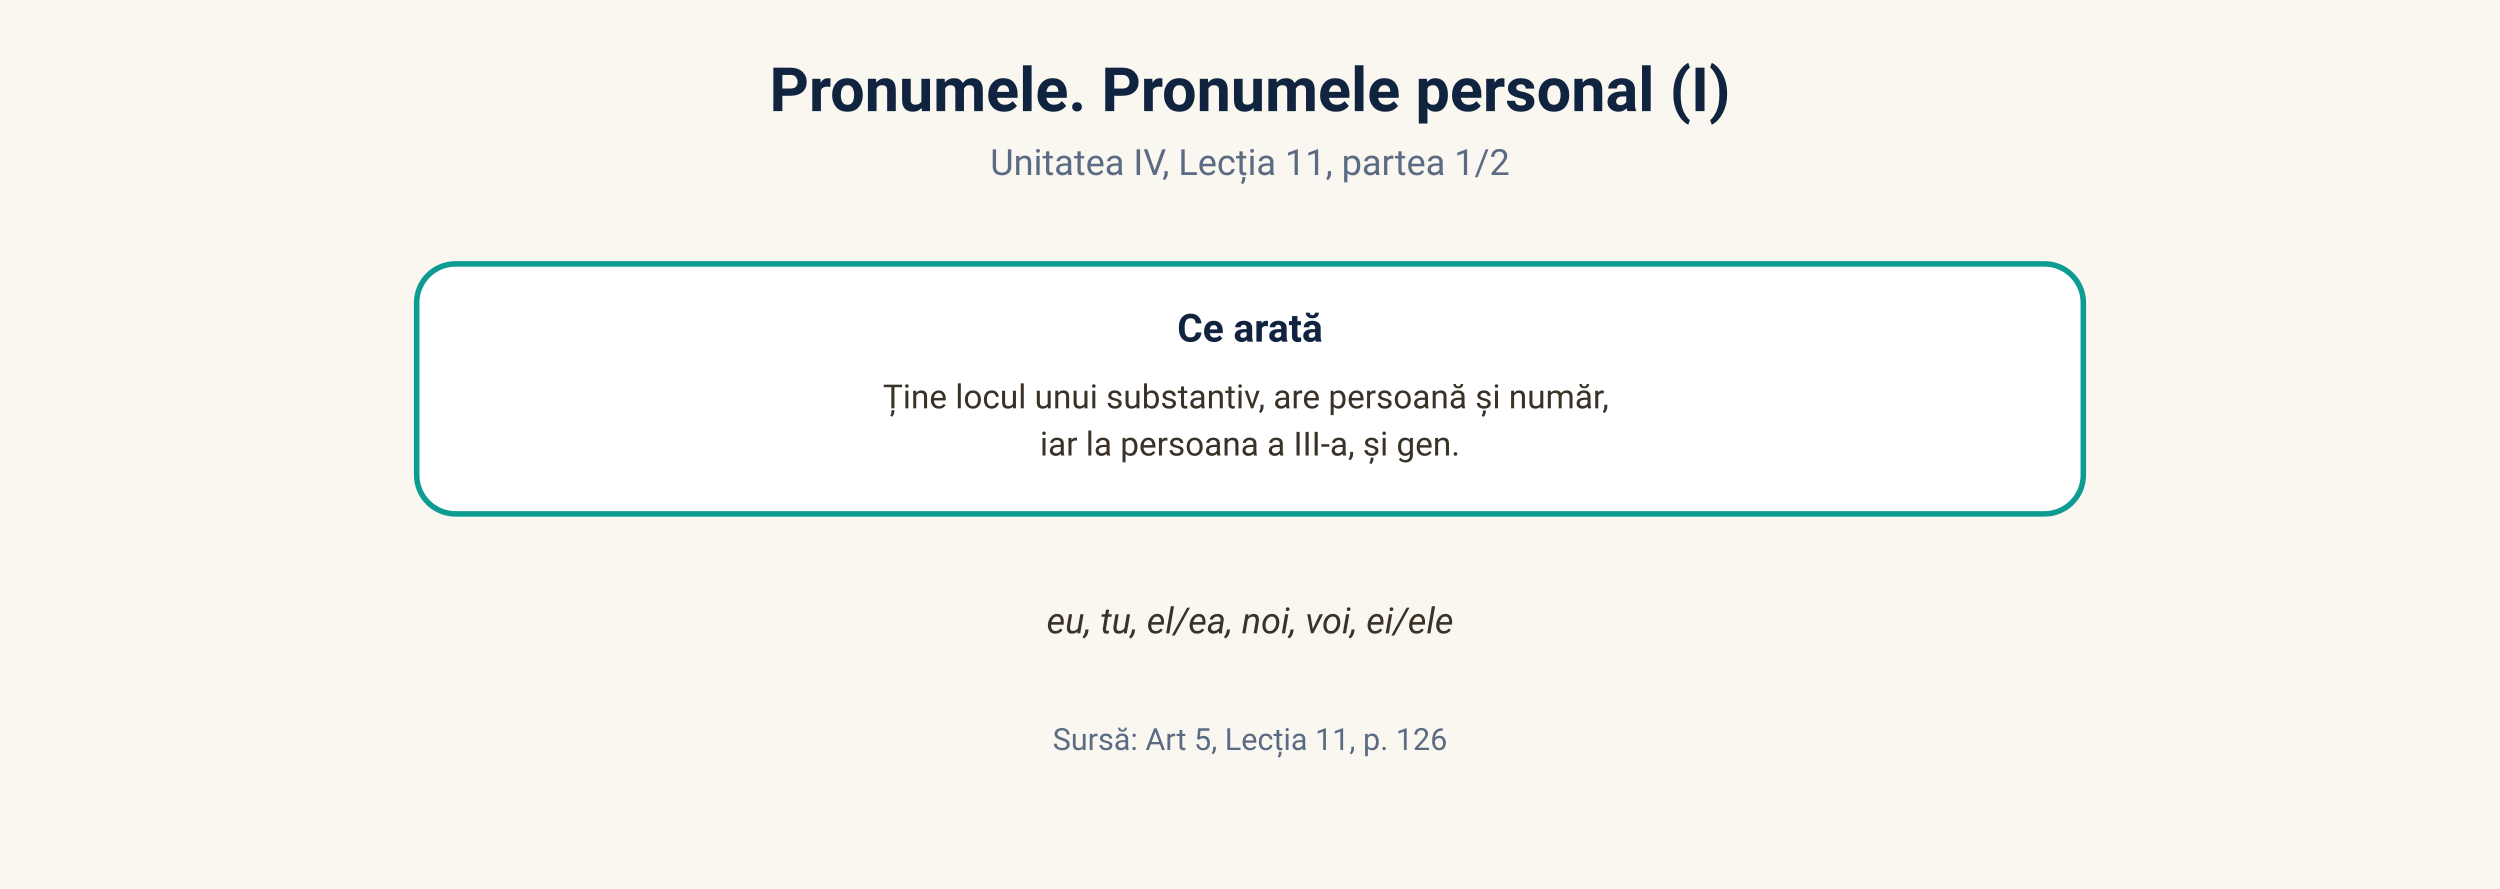
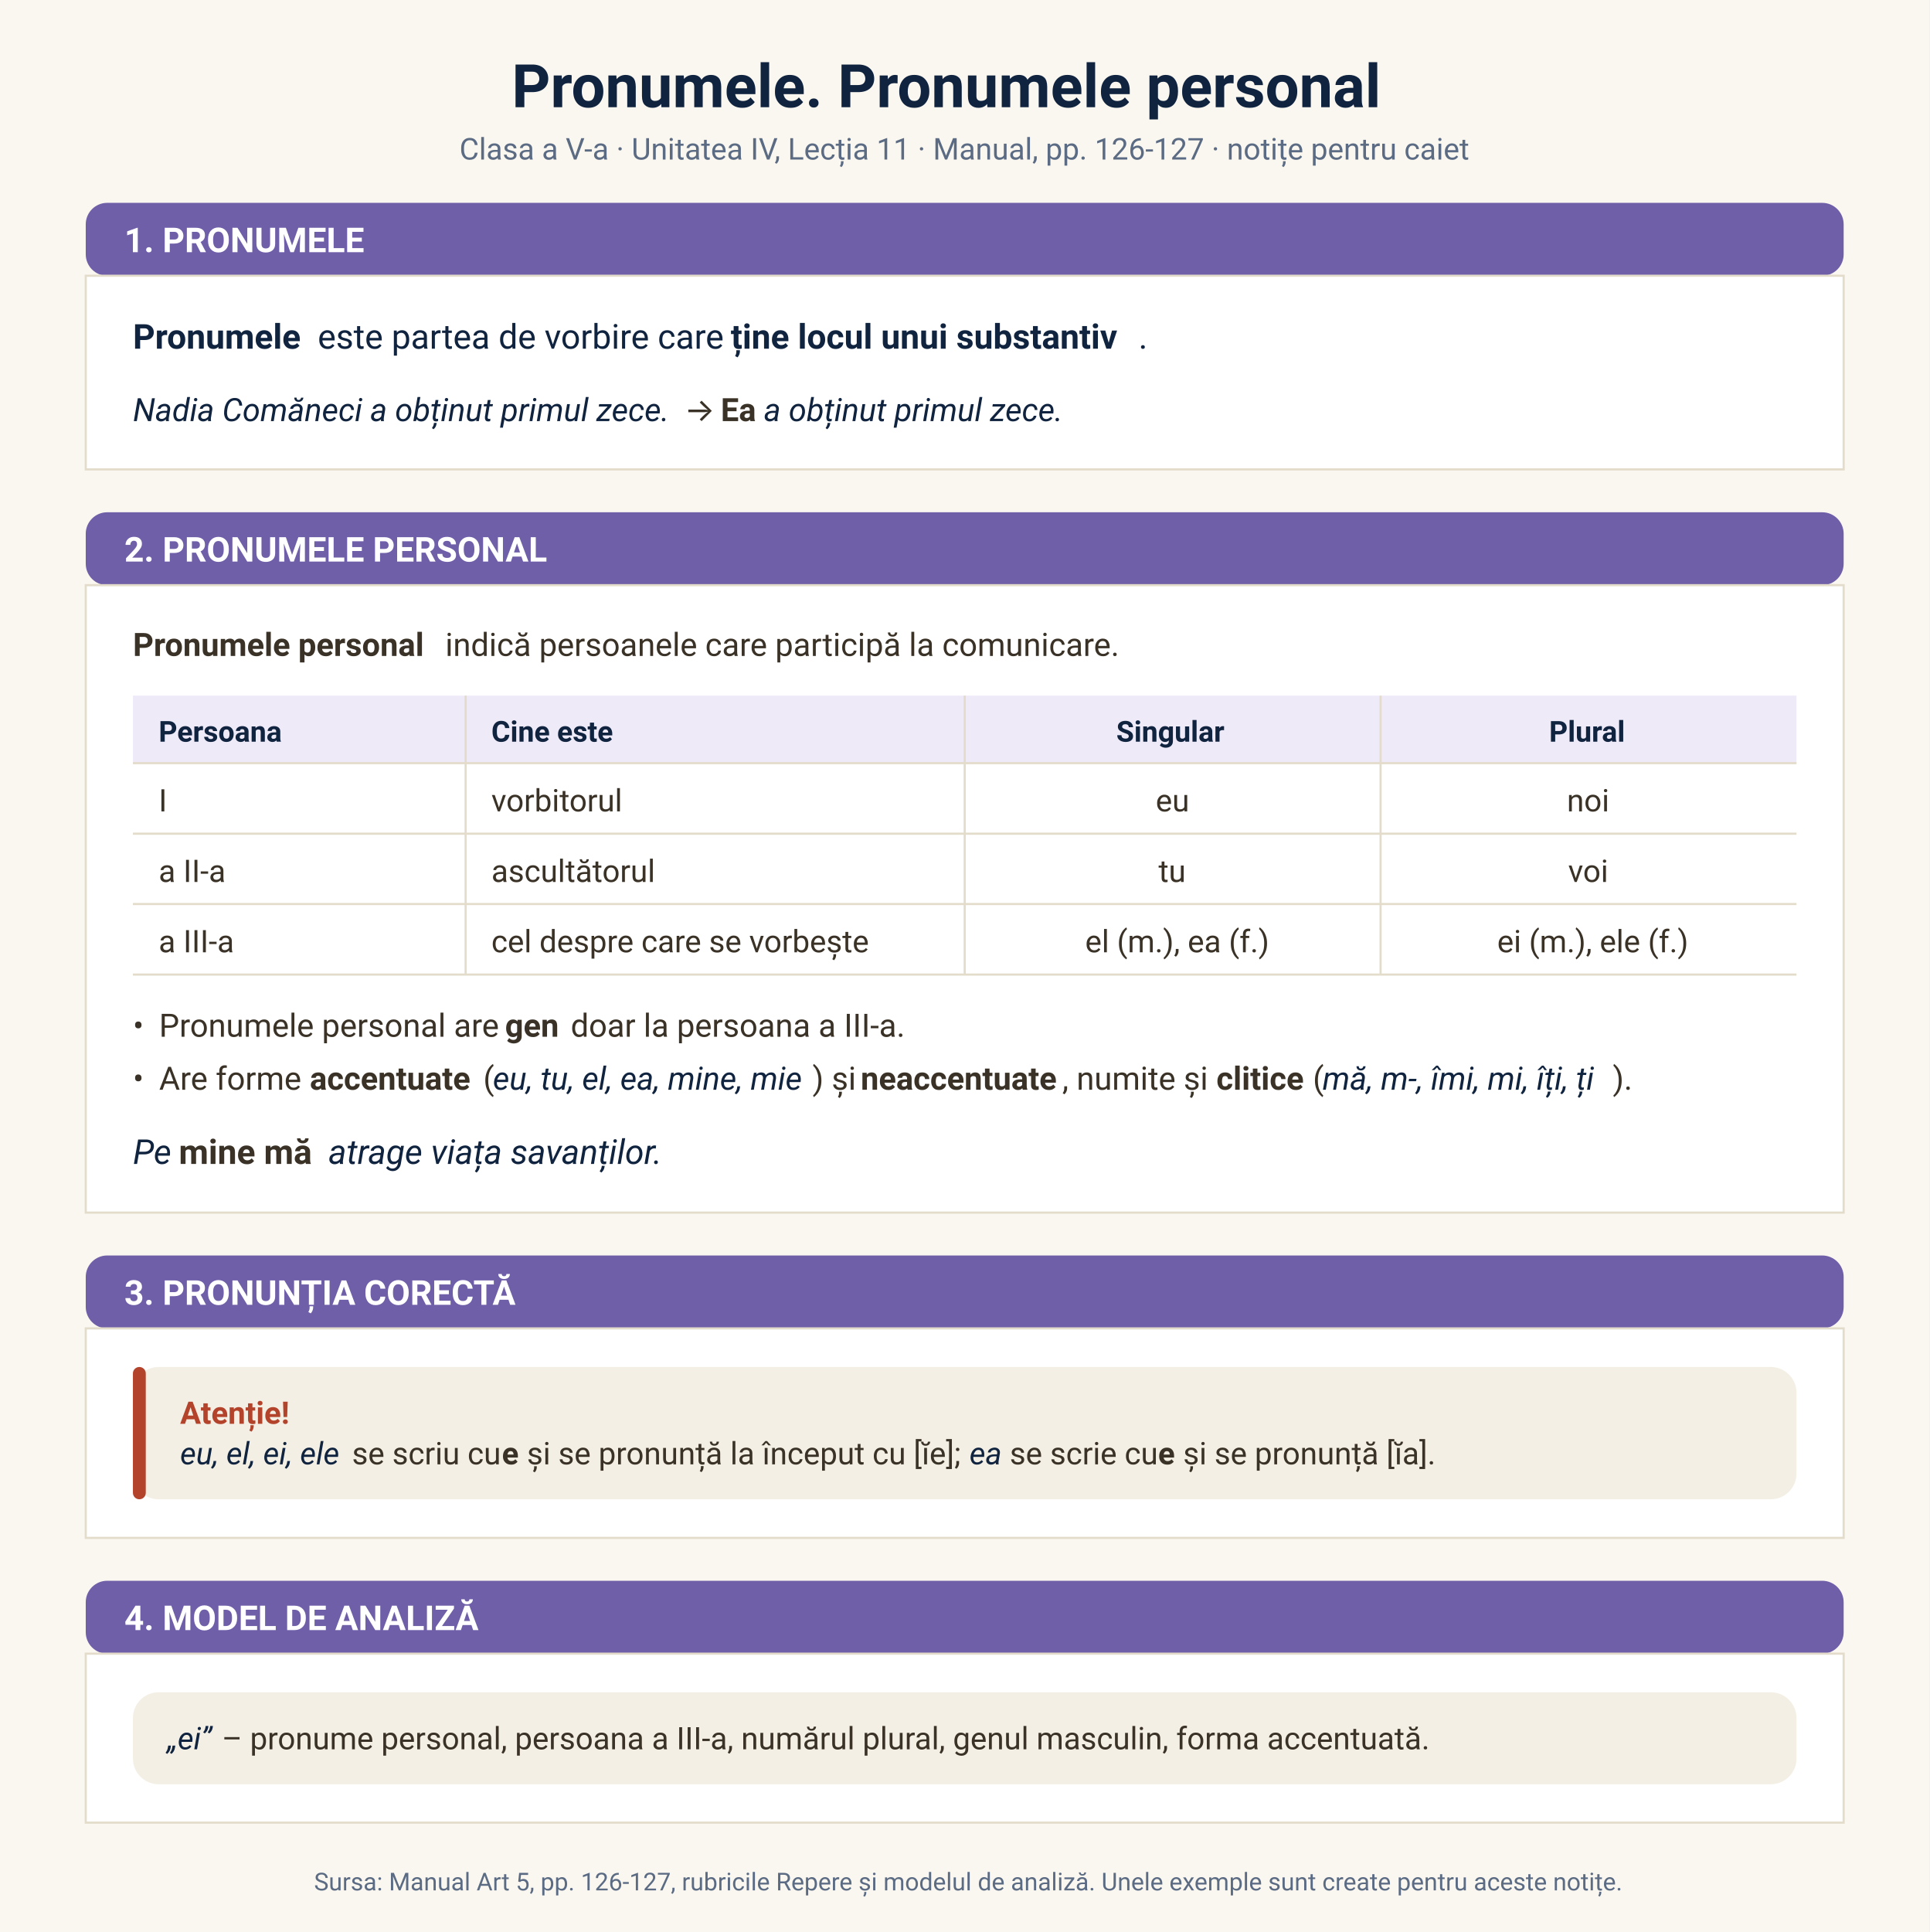
- <svg xmlns="http://www.w3.org/2000/svg" viewBox="0 0 900 320" font-family="'Segoe UI', 'Plus Jakarta Sans', -apple-system, Roboto, sans-serif">
-   <rect width="900" height="320" fill="#faf7f0" />
-   <text x="450" y="40" text-anchor="middle" font-size="22" font-weight="700" fill="#10233f">Pronumele. Pronumele personal (I)</text>
-   <text x="450" y="63" text-anchor="middle" font-size="13" fill="#5b6b83">Unitatea IV, Lecția 11, partea 1/2</text>
-   <rect x="150" y="95" width="600" height="90" rx="14" fill="#ffffff" stroke="#0d9c92" stroke-width="2" />
-   <text x="450" y="123" text-anchor="middle" font-size="14" font-weight="700" fill="#10233f">Ce arată</text>
-   <text font-size="12" fill="#3a3226" text-anchor="middle">
-     <tspan x="450" y="147">Ține locul unui substantiv, are persoană și număr,</tspan>
-     <tspan x="450" y="164">iar la persoana a III-a, și gen.</tspan>
-   </text>
-   <text x="450" y="228" text-anchor="middle" font-size="13" fill="#3a3226" font-style="italic">eu, tu, el/ea, noi, voi, ei/ele</text>
-   <text x="450" y="270" text-anchor="middle" font-size="11" fill="#5b6b83">Sursă: Art 5, Lecția 11, p. 126</text>
+ <svg xmlns="http://www.w3.org/2000/svg" viewBox="0 0 900 901" font-family="'Segoe UI', 'Plus Jakarta Sans', -apple-system, Roboto, sans-serif">
+   <rect width="900" height="901" fill="#faf7f0" />
+   <text x="238.7" y="50.0" font-size="28" fill="#10233f" font-weight="700" textLength="423.1" lengthAdjust="spacing">Pronumele. Pronumele personal</text>
+   <text x="214.3" y="74.4" font-size="14" fill="#5b6b83" textLength="471.4" lengthAdjust="spacing">Clasa a V-a · Unitatea IV, Lecția 11 · Manual, pp. 126-127 · notițe pentru caiet</text>
+   <rect x="40" y="94.6" width="820" height="34" rx="10" fill="#6f5ea8" />
+   <text x="58" y="117.6" font-size="16" font-weight="700" fill="#ffffff">1. PRONUMELE</text>
+   <rect x="40" y="128.6" width="820" height="90.3" fill="#ffffff" stroke="#e3dccb" />
+   <text x="62.0" y="162.6" font-size="16" fill="#10233f" font-weight="700" textLength="81.9" lengthAdjust="spacing">Pronumele</text>
+   <text x="148.2" y="162.6" font-size="16" fill="#10233f" textLength="188.3" lengthAdjust="spacing">este partea de vorbire care</text>
+   <text x="340.9" y="162.6" font-size="16" fill="#10233f" font-weight="700" textLength="190.2" lengthAdjust="spacing">ține locul unui substantiv</text>
+   <text x="531.1" y="162.6" font-size="16" fill="#10233f" textLength="3.5" lengthAdjust="spacing">.</text>
+   <text x="62.0" y="196.4" font-size="15" fill="#10233f" font-style="italic" textLength="253.2" lengthAdjust="spacing">Nadia Comăneci a obținut primul zece.</text>
+   <text x="319.2" y="196.4" font-size="15" fill="#3a3226" textLength="12.9" lengthAdjust="spacing">→</text>
+   <text x="336.2" y="196.4" font-size="15" fill="#3a3226" font-weight="700" textLength="16.1" lengthAdjust="spacing">Ea</text>
+   <text x="356.3" y="196.4" font-size="15" fill="#10233f" font-style="italic" textLength="140.7" lengthAdjust="spacing">a obținut primul zece.</text>
+   <rect x="40" y="238.9" width="820" height="34" rx="10" fill="#6f5ea8" />
+   <text x="58" y="261.9" font-size="16" font-weight="700" fill="#ffffff">2. PRONUMELE PERSONAL</text>
+   <rect x="40" y="272.9" width="820" height="292.6" fill="#ffffff" stroke="#e3dccb" />
+   <text x="62.0" y="305.9" font-size="15" fill="#3a3226" font-weight="700" textLength="141.6" lengthAdjust="spacing">Pronumele personal</text>
+   <text x="207.7" y="305.9" font-size="15" fill="#3a3226" textLength="308.4" lengthAdjust="spacing">indică persoanele care participă la comunicare.</text>
+   <rect x="62.0" y="324.4" width="776.0" height="31.6" fill="#efeaf8" />
+   <text x="74.0" y="345.9" font-size="13.5" fill="#10233f" font-weight="700" textLength="57.9" lengthAdjust="spacing">Persoana</text>
+   <text x="229.2" y="345.9" font-size="13.5" fill="#10233f" font-weight="700" textLength="57.2" lengthAdjust="spacing">Cine este</text>
+   <text x="520.7" y="345.9" font-size="13.5" fill="#10233f" font-weight="700" textLength="52.6" lengthAdjust="spacing">Singular</text>
+   <text x="722.6" y="345.9" font-size="13.5" fill="#10233f" font-weight="700" textLength="36.7" lengthAdjust="spacing">Plural</text>
+   <line x1="62.0" y1="355.9" x2="838.0" y2="355.9" stroke="#e3dccb" />
+   <text x="74.0" y="378.4" font-size="14.5" fill="#3a3226" textLength="3.9" lengthAdjust="spacing">I</text>
+   <text x="229.2" y="378.4" font-size="14.5" fill="#3a3226" textLength="62.9" lengthAdjust="spacing">vorbitorul</text>
+   <text x="539.1" y="378.4" font-size="14.5" fill="#3a3226" textLength="15.8" lengthAdjust="spacing">eu</text>
+   <text x="730.9" y="378.4" font-size="14.5" fill="#3a3226" textLength="20.3" lengthAdjust="spacing">noi</text>
+   <line x1="62.0" y1="388.8" x2="838.0" y2="388.8" stroke="#e3dccb" />
+   <text x="74.0" y="411.3" font-size="14.5" fill="#3a3226" textLength="32.3" lengthAdjust="spacing">a II-a</text>
+   <text x="229.2" y="411.3" font-size="14.5" fill="#3a3226" textLength="74.5" lengthAdjust="spacing">ascultătorul</text>
+   <text x="540.4" y="411.3" font-size="14.5" fill="#3a3226" textLength="13.2" lengthAdjust="spacing">tu</text>
+   <text x="731.5" y="411.3" font-size="14.5" fill="#3a3226" textLength="19.0" lengthAdjust="spacing">voi</text>
+   <line x1="62.0" y1="421.6" x2="838.0" y2="421.6" stroke="#e3dccb" />
+   <text x="74.0" y="444.1" font-size="14.5" fill="#3a3226" textLength="36.2" lengthAdjust="spacing">a III-a</text>
+   <text x="229.2" y="444.1" font-size="14.5" fill="#3a3226" textLength="172.3" lengthAdjust="spacing">cel despre care se vorbește</text>
+   <text x="506.2" y="444.1" font-size="14.5" fill="#3a3226" textLength="81.6" lengthAdjust="spacing">el (m.), ea (f.)</text>
+   <text x="698.4" y="444.1" font-size="14.5" fill="#3a3226" textLength="85.2" lengthAdjust="spacing">ei (m.), ele (f.)</text>
+   <line x1="62.0" y1="454.5" x2="838.0" y2="454.5" stroke="#e3dccb" />
+   <line x1="217.2" y1="324.4" x2="217.2" y2="454.5" stroke="#e3dccb" />
+   <line x1="450.0" y1="324.4" x2="450.0" y2="454.5" stroke="#e3dccb" />
+   <line x1="644.0" y1="324.4" x2="644.0" y2="454.5" stroke="#e3dccb" />
+   <text x="62.0" y="483.5" font-size="15" fill="#3a3226">•</text>
+   <text x="74.2" y="483.5" font-size="15" fill="#3a3226" textLength="157.3" lengthAdjust="spacing">Pronumele personal are</text>
+   <text x="235.6" y="483.5" font-size="15" fill="#3a3226" font-weight="700" textLength="26.6" lengthAdjust="spacing">gen</text>
+   <text x="266.2" y="483.5" font-size="15" fill="#3a3226" textLength="155.7" lengthAdjust="spacing">doar la persoana a III-a.</text>
+   <text x="62.0" y="508.2" font-size="15" fill="#3a3226">•</text>
+   <text x="74.2" y="508.2" font-size="15" fill="#3a3226" textLength="66.3" lengthAdjust="spacing">Are forme</text>
+   <text x="144.5" y="508.2" font-size="15" fill="#3a3226" font-weight="700" textLength="76.8" lengthAdjust="spacing">accentuate</text>
+   <text x="225.4" y="508.2" font-size="15" fill="#3a3226" textLength="4.5" lengthAdjust="spacing">(</text>
+   <text x="229.9" y="508.2" font-size="15" fill="#10233f" font-style="italic" textLength="149.1" lengthAdjust="spacing">eu, tu, el, ea, mine, mie</text>
+   <text x="379.0" y="508.2" font-size="15" fill="#3a3226" textLength="18.4" lengthAdjust="spacing">) și</text>
+   <text x="401.5" y="508.2" font-size="15" fill="#3a3226" font-weight="700" textLength="94.0" lengthAdjust="spacing">neaccentuate</text>
+   <text x="495.5" y="508.2" font-size="15" fill="#3a3226" textLength="67.8" lengthAdjust="spacing">, numite și</text>
+   <text x="567.4" y="508.2" font-size="15" fill="#3a3226" font-weight="700" textLength="41.0" lengthAdjust="spacing">clitice</text>
+   <text x="612.4" y="508.2" font-size="15" fill="#3a3226" textLength="4.5" lengthAdjust="spacing">(</text>
+   <text x="616.9" y="508.2" font-size="15" fill="#10233f" font-style="italic" textLength="135.4" lengthAdjust="spacing">mă, m-, îmi, mi, îți, ți</text>
+   <text x="752.3" y="508.2" font-size="15" fill="#3a3226" textLength="7.8" lengthAdjust="spacing">).</text>
+   <text x="62.0" y="542.8" font-size="16" fill="#10233f" font-style="italic" textLength="17.1" lengthAdjust="spacing">Pe</text>
+   <text x="83.4" y="542.8" font-size="16" fill="#3a3226" font-weight="700" textLength="65.4" lengthAdjust="spacing">mine mă</text>
+   <text x="153.2" y="542.8" font-size="16" fill="#10233f" font-style="italic" textLength="158.9" lengthAdjust="spacing">atrage viața savanților.</text>
+   <rect x="40" y="585.5" width="820" height="34" rx="10" fill="#6f5ea8" />
+   <text x="58" y="608.5" font-size="16" font-weight="700" fill="#ffffff">3. PRONUNȚIA CORECTĂ</text>
+   <rect x="40" y="619.5" width="820" height="97.7" fill="#ffffff" stroke="#e3dccb" />
+   <rect x="62.0" y="637.5" width="776.0" height="61.7" rx="12" fill="#f3efe4" />
+   <rect x="62.0" y="637.5" width="6" height="61.7" rx="3" fill="#b4432c" />
+   <text x="84.0" y="664.0" font-size="14.5" fill="#b4432c" font-weight="700" textLength="54.8" lengthAdjust="spacing">Atenție!</text>
+   <text x="84.0" y="682.9" font-size="14.5" fill="#10233f" font-style="italic" textLength="76.3" lengthAdjust="spacing">eu, el, ei, ele</text>
+   <text x="164.2" y="682.9" font-size="14.5" fill="#3a3226" textLength="66.0" lengthAdjust="spacing">se scriu cu</text>
+   <text x="234.1" y="682.9" font-size="14.5" fill="#3a3226" font-weight="700" textLength="7.8" lengthAdjust="spacing">e</text>
+   <text x="245.8" y="682.9" font-size="14.5" fill="#3a3226" textLength="202.4" lengthAdjust="spacing">și se pronunță la început cu [ĭe];</text>
+   <text x="452.2" y="682.9" font-size="14.5" fill="#10233f" font-style="italic" textLength="14.9" lengthAdjust="spacing">ea</text>
+   <text x="471.0" y="682.9" font-size="14.5" fill="#3a3226" textLength="65.2" lengthAdjust="spacing">se scrie cu</text>
+   <text x="540.2" y="682.9" font-size="14.5" fill="#3a3226" font-weight="700" textLength="7.8" lengthAdjust="spacing">e</text>
+   <text x="551.9" y="682.9" font-size="14.5" fill="#3a3226" textLength="117.0" lengthAdjust="spacing">și se pronunță [ĭa].</text>
+   <rect x="40" y="737.2" width="820" height="34" rx="10" fill="#6f5ea8" />
+   <text x="58" y="760.2" font-size="16" font-weight="700" fill="#ffffff">4. MODEL DE ANALIZĂ</text>
+   <rect x="40" y="771.2" width="820" height="78.8" fill="#ffffff" stroke="#e3dccb" />
+   <rect x="62.0" y="789.2" width="776.0" height="42.9" rx="12" fill="#f3efe4" />
+   <text x="78.0" y="815.8" font-size="14.5" fill="#10233f" font-style="italic" textLength="21.6" lengthAdjust="spacing">„ei”</text>
+   <text x="103.5" y="815.8" font-size="14.5" fill="#3a3226" textLength="560.3" lengthAdjust="spacing">– pronume personal, persoana a III-a, numărul plural, genul masculin, forma accentuată.</text>
+   <text x="146.5" y="881.6" font-size="11.5" fill="#5b6b83" textLength="607.1" lengthAdjust="spacing">Sursa: Manual Art 5, pp. 126-127, rubricile Repere și modelul de analiză. Unele exemple sunt create pentru aceste notițe.</text>
</svg>
